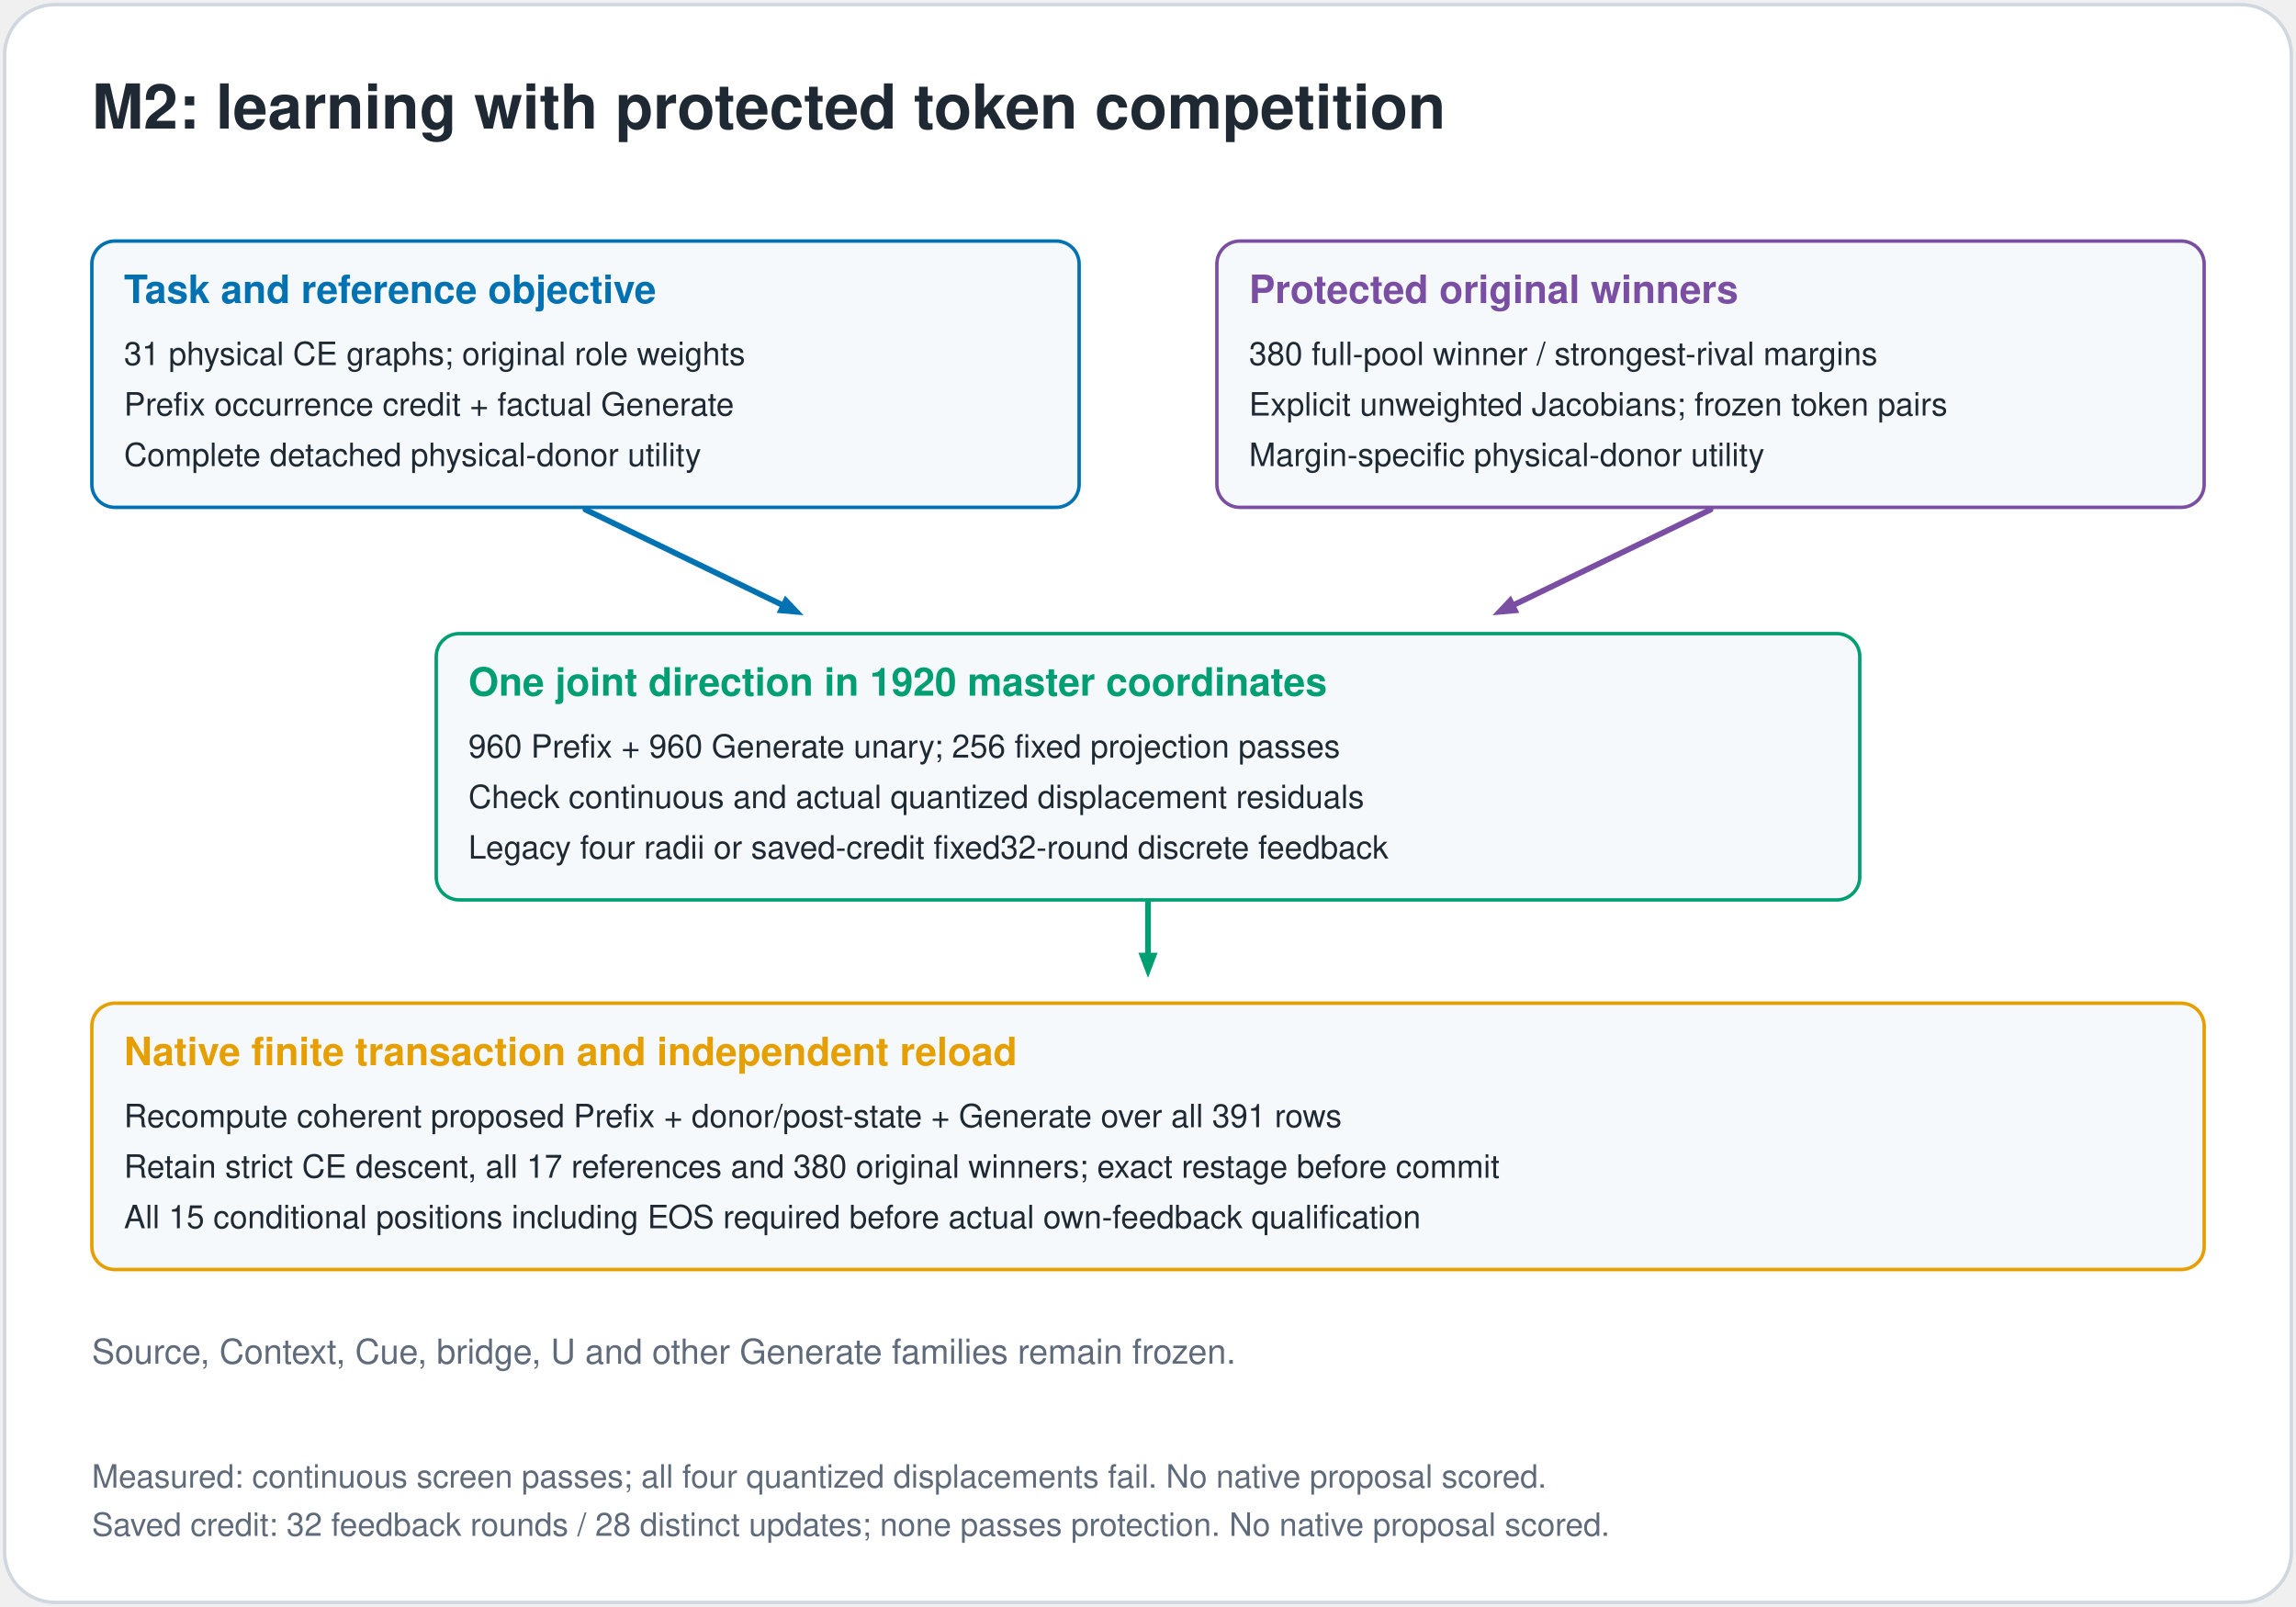
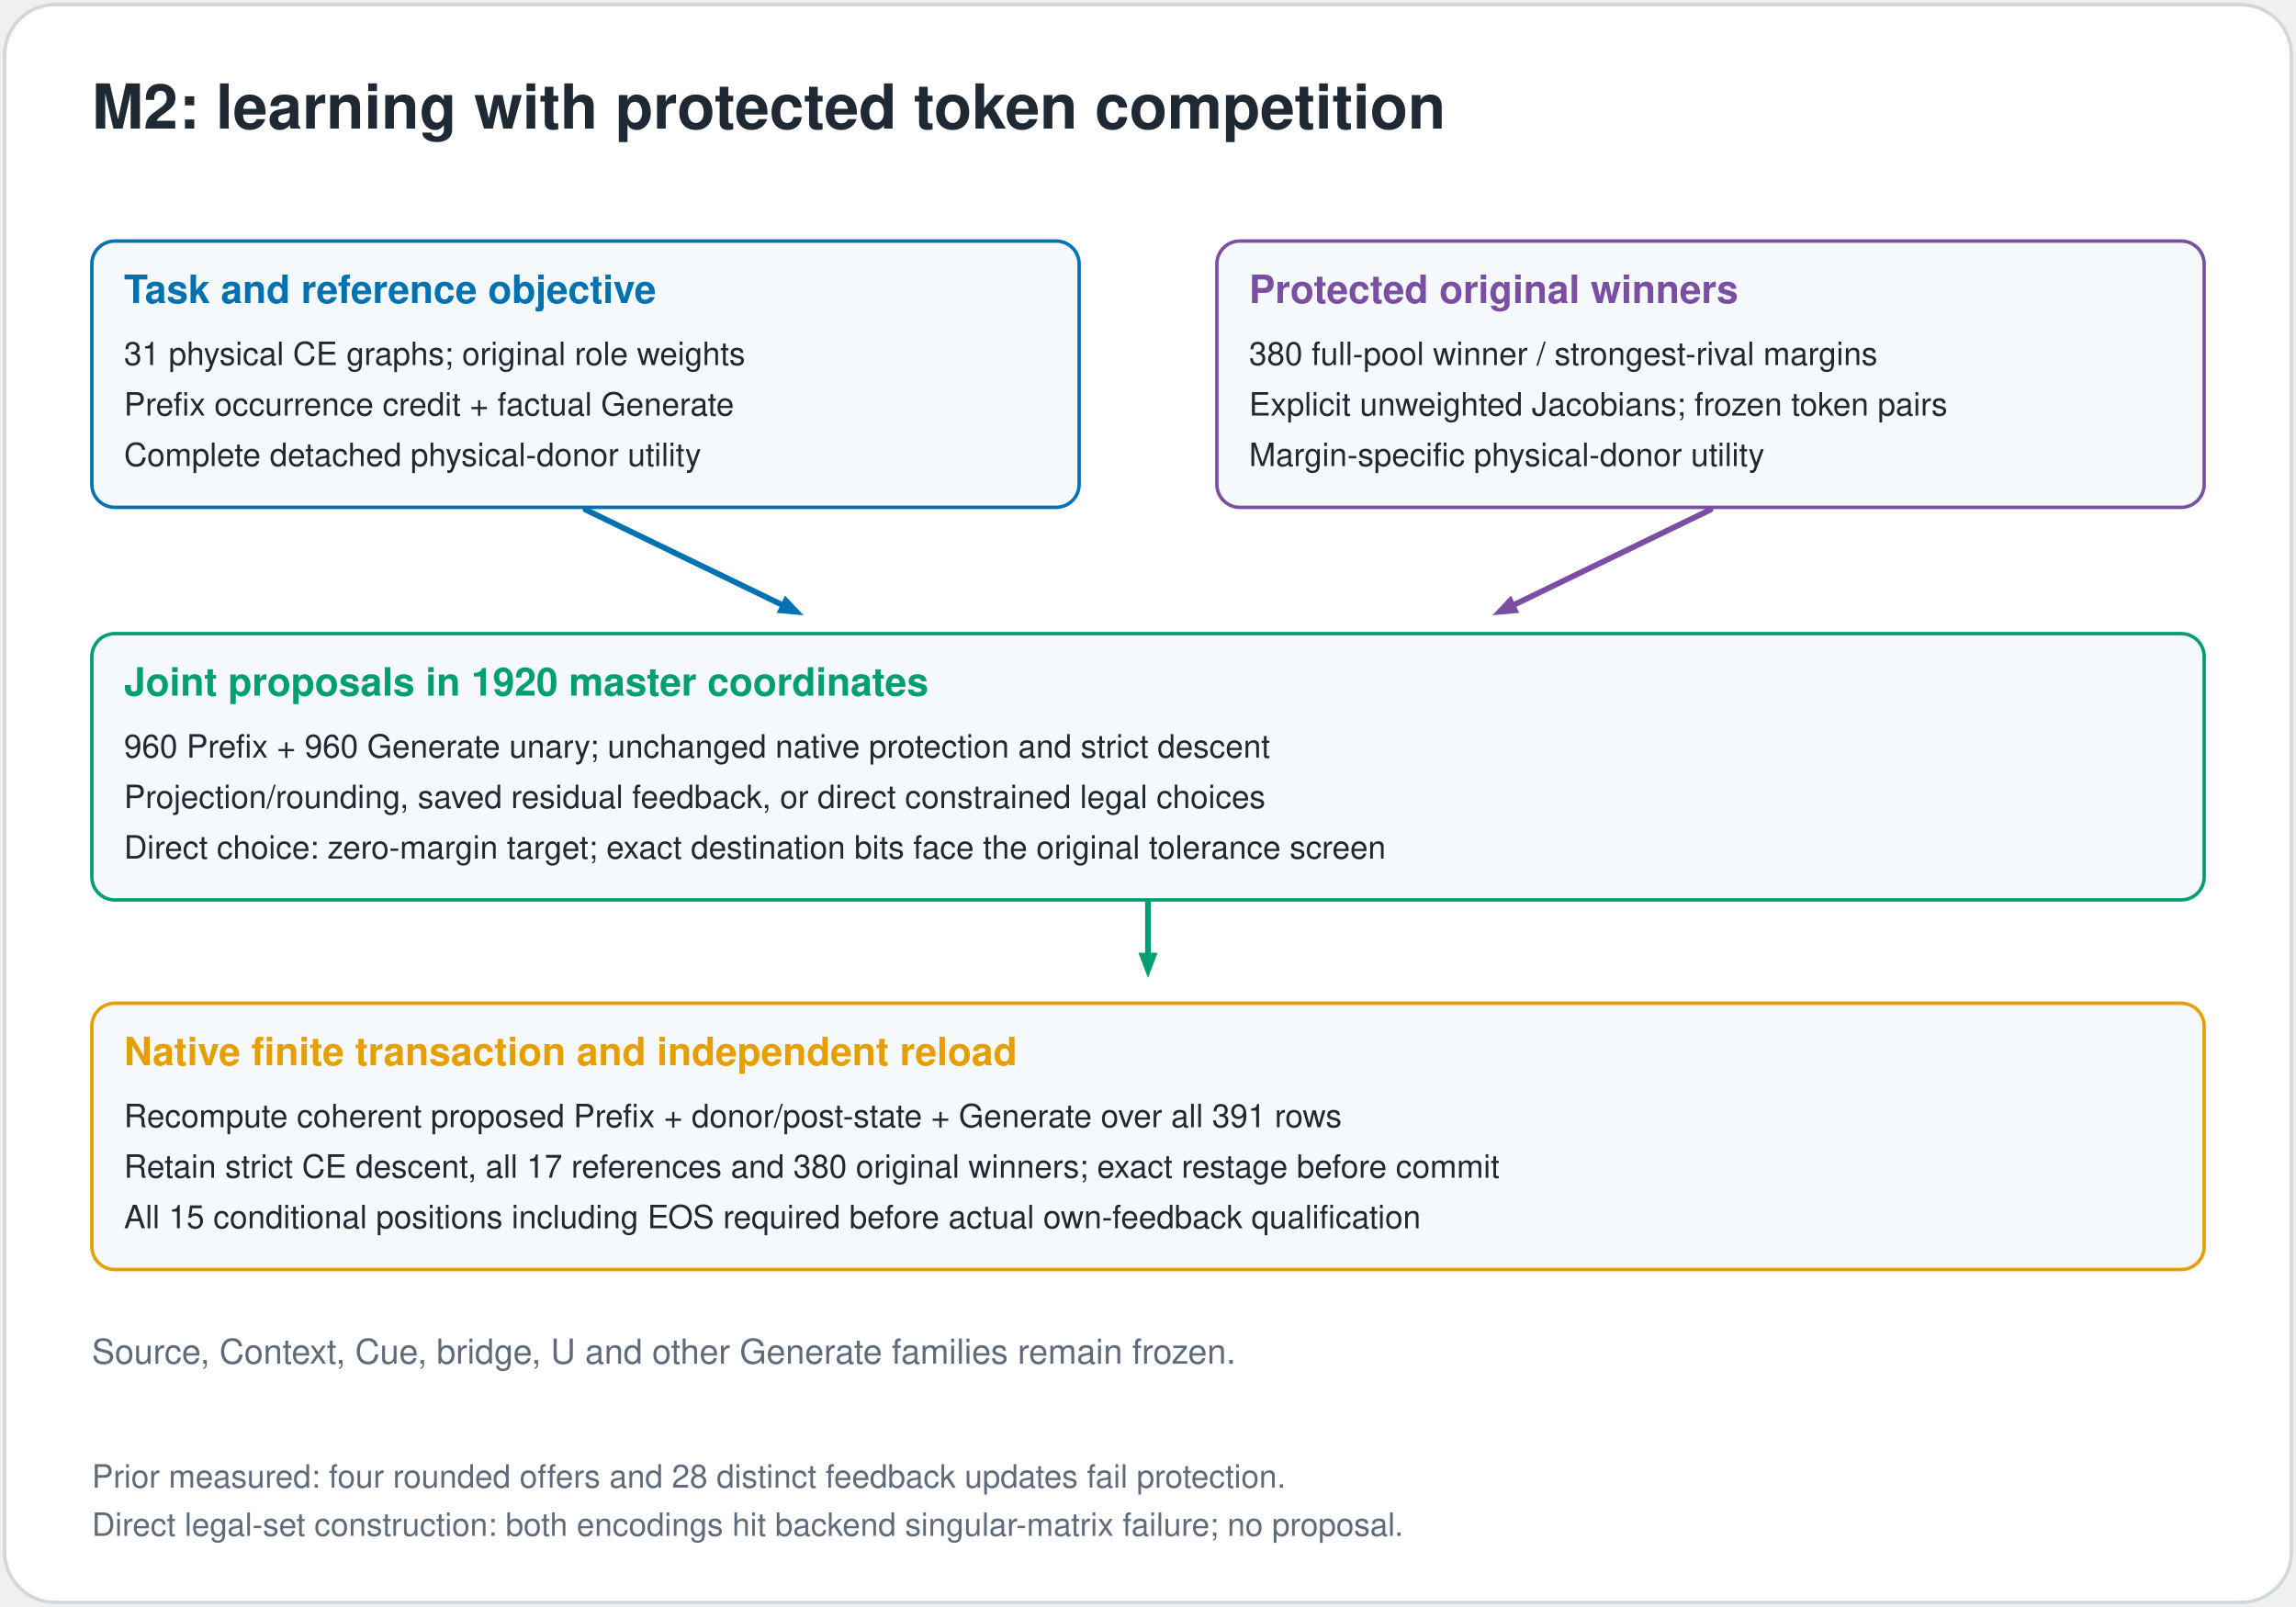
<svg xmlns="http://www.w3.org/2000/svg" viewBox="0 0 1000 700" width="900" height="630" role="img" aria-labelledby="t d" font-family="-apple-system, BlinkMacSystemFont, 'Segoe UI', Helvetica, Arial, sans-serif">
  <rect x="2" y="2" width="996" height="696" rx="22" fill="#ffffff" stroke="#d0d7de" stroke-width="1.5" />
  <text x="40" y="56" font-size="27" font-weight="700" fill="#1f2933">M2: learning with protected token competition</text>
  <rect x="40" y="105" width="430" height="116" rx="10" fill="#f6f9fc" fill-opacity="1" stroke="#0072B2" stroke-width="1.5" stroke-opacity="1" />
  <text x="54" y="132" font-size="17" fill="#0072B2" fill-opacity="1" text-anchor="start" font-weight="bold">Task and reference objective</text>
  <text x="54" y="159" font-size="14" fill="#1f2933" fill-opacity="1" text-anchor="start" font-weight="normal">31 physical CE graphs; original role weights</text>
  <text x="54" y="181" font-size="14" fill="#1f2933" fill-opacity="1" text-anchor="start" font-weight="normal">Prefix occurrence credit + factual Generate</text>
  <text x="54" y="203" font-size="14" fill="#1f2933" fill-opacity="1" text-anchor="start" font-weight="normal">Complete detached physical-donor utility</text>
  <rect x="530" y="105" width="430" height="116" rx="10" fill="#f6f9fc" fill-opacity="1" stroke="#7A4FA3" stroke-width="1.5" stroke-opacity="1" />
  <text x="544" y="132" font-size="17" fill="#7A4FA3" fill-opacity="1" text-anchor="start" font-weight="bold">Protected original winners</text>
  <text x="544" y="159" font-size="14" fill="#1f2933" fill-opacity="1" text-anchor="start" font-weight="normal">380 full-pool winner / strongest-rival margins</text>
  <text x="544" y="181" font-size="14" fill="#1f2933" fill-opacity="1" text-anchor="start" font-weight="normal">Explicit unweighted Jacobians; frozen token pairs</text>
  <text x="544" y="203" font-size="14" fill="#1f2933" fill-opacity="1" text-anchor="start" font-weight="normal">Margin-specific physical-donor utility</text>
  <line x1="255" y1="222" x2="344.06" y2="265.12" stroke="#0072B2" stroke-width="2.5" stroke-opacity="1" stroke-linecap="round" />
  <polygon points="350,268 338.28,266.97 341.92,259.44" fill="#0072B2" fill-opacity="1" />
  <line x1="745" y1="222" x2="655.94" y2="265.12" stroke="#7A4FA3" stroke-width="2.5" stroke-opacity="1" stroke-linecap="round" />
  <polygon points="650,268 658.08,259.44 661.72,266.97" fill="#7A4FA3" fill-opacity="1" />
-   <rect x="190" y="276" width="620" height="116" rx="10" fill="#f6f9fc" fill-opacity="1" stroke="#009E73" stroke-width="1.5" stroke-opacity="1" />
-   <text x="204" y="303" font-size="17" fill="#009E73" fill-opacity="1" text-anchor="start" font-weight="bold">One joint direction in 1920 master coordinates</text>
-   <text x="204" y="330" font-size="14" fill="#1f2933" fill-opacity="1" text-anchor="start" font-weight="normal">960 Prefix + 960 Generate unary; 256 fixed projection passes</text>
-   <text x="204" y="352" font-size="14" fill="#1f2933" fill-opacity="1" text-anchor="start" font-weight="normal">Check continuous and actual quantized displacement residuals</text>
-   <text x="204" y="374" font-size="14" fill="#1f2933" fill-opacity="1" text-anchor="start" font-weight="normal">Legacy four radii or saved-credit fixed32-round discrete feedback</text>
+   <rect x="40" y="276" width="920" height="116" rx="10" fill="#f6f9fc" fill-opacity="1" stroke="#009E73" stroke-width="1.5" stroke-opacity="1" />
+   <text x="54" y="303" font-size="17" fill="#009E73" fill-opacity="1" text-anchor="start" font-weight="bold">Joint proposals in 1920 master coordinates</text>
+   <text x="54" y="330" font-size="14" fill="#1f2933" fill-opacity="1" text-anchor="start" font-weight="normal">960 Prefix + 960 Generate unary; unchanged native protection and strict descent</text>
+   <text x="54" y="352" font-size="14" fill="#1f2933" fill-opacity="1" text-anchor="start" font-weight="normal">Projection/rounding, saved residual feedback, or direct constrained legal choices</text>
+   <text x="54" y="374" font-size="14" fill="#1f2933" fill-opacity="1" text-anchor="start" font-weight="normal">Direct choice: zero-margin target; exact destination bits face the original tolerance screen</text>
  <line x1="500" y1="393" x2="500" y2="419.4" stroke="#009E73" stroke-width="2.5" stroke-opacity="1" stroke-linecap="round" />
  <polygon points="500,426 495.82,415 504.18,415" fill="#009E73" fill-opacity="1" />
  <rect x="40" y="437" width="920" height="116" rx="10" fill="#f6f9fc" fill-opacity="1" stroke="#E69F00" stroke-width="1.5" stroke-opacity="1" />
  <text x="54" y="464" font-size="17" fill="#E69F00" fill-opacity="1" text-anchor="start" font-weight="bold">Native finite transaction and independent reload</text>
  <text x="54" y="491" font-size="14" fill="#1f2933" fill-opacity="1" text-anchor="start" font-weight="normal">Recompute coherent proposed Prefix + donor/post-state + Generate over all 391 rows</text>
  <text x="54" y="513" font-size="14" fill="#1f2933" fill-opacity="1" text-anchor="start" font-weight="normal">Retain strict CE descent, all 17 references and 380 original winners; exact restage before commit</text>
  <text x="54" y="535" font-size="14" fill="#1f2933" fill-opacity="1" text-anchor="start" font-weight="normal">All 15 conditional positions including EOS required before actual own-feedback qualification</text>
  <text x="40" y="594" font-size="15" fill="#5f6b7a" fill-opacity="1" text-anchor="start" font-weight="normal">Source, Context, Cue, bridge, U and other Generate families remain frozen.</text>
-   <text x="40" y="648" font-size="14" fill="#5f6b7a">Measured: continuous screen passes; all four quantized displacements fail. No native proposal scored.</text>
-   <text x="40" y="669" font-size="14" fill="#5f6b7a">Saved credit: 32 feedback rounds / 28 distinct updates; none passes protection. No native proposal scored.</text>
+   <text x="40" y="648" font-size="14" fill="#5f6b7a">Prior measured: four rounded offers and 28 distinct feedback updates fail protection.</text>
+   <text x="40" y="669" font-size="14" fill="#5f6b7a">Direct legal-set construction: both encodings hit backend singular-matrix failure; no proposal.</text>
</svg>
